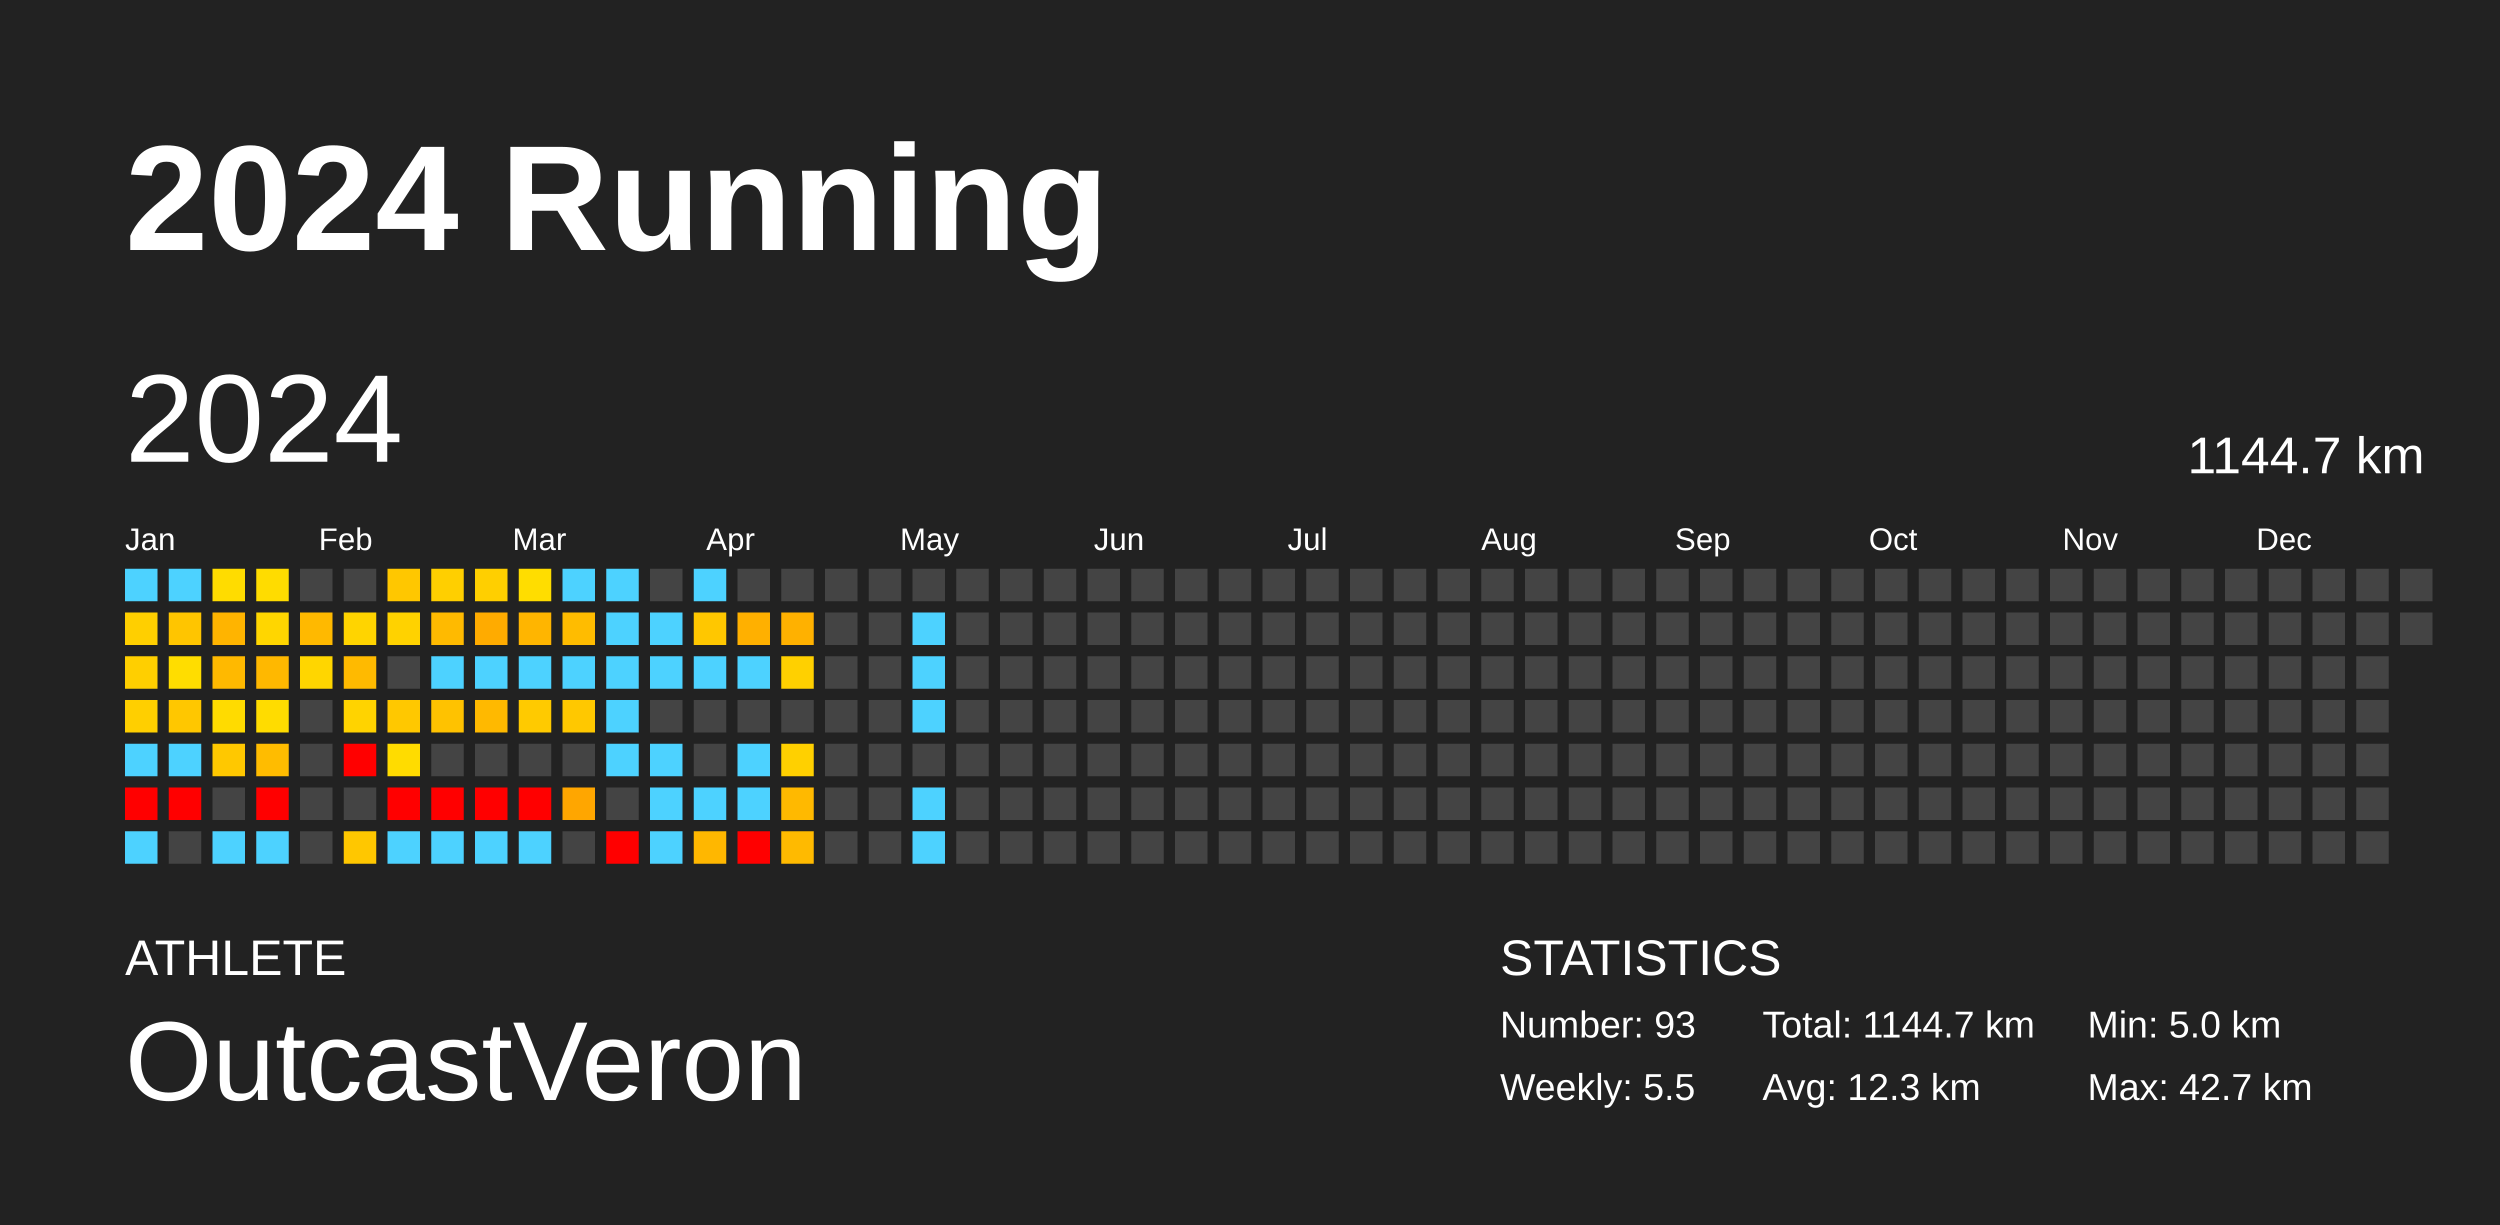
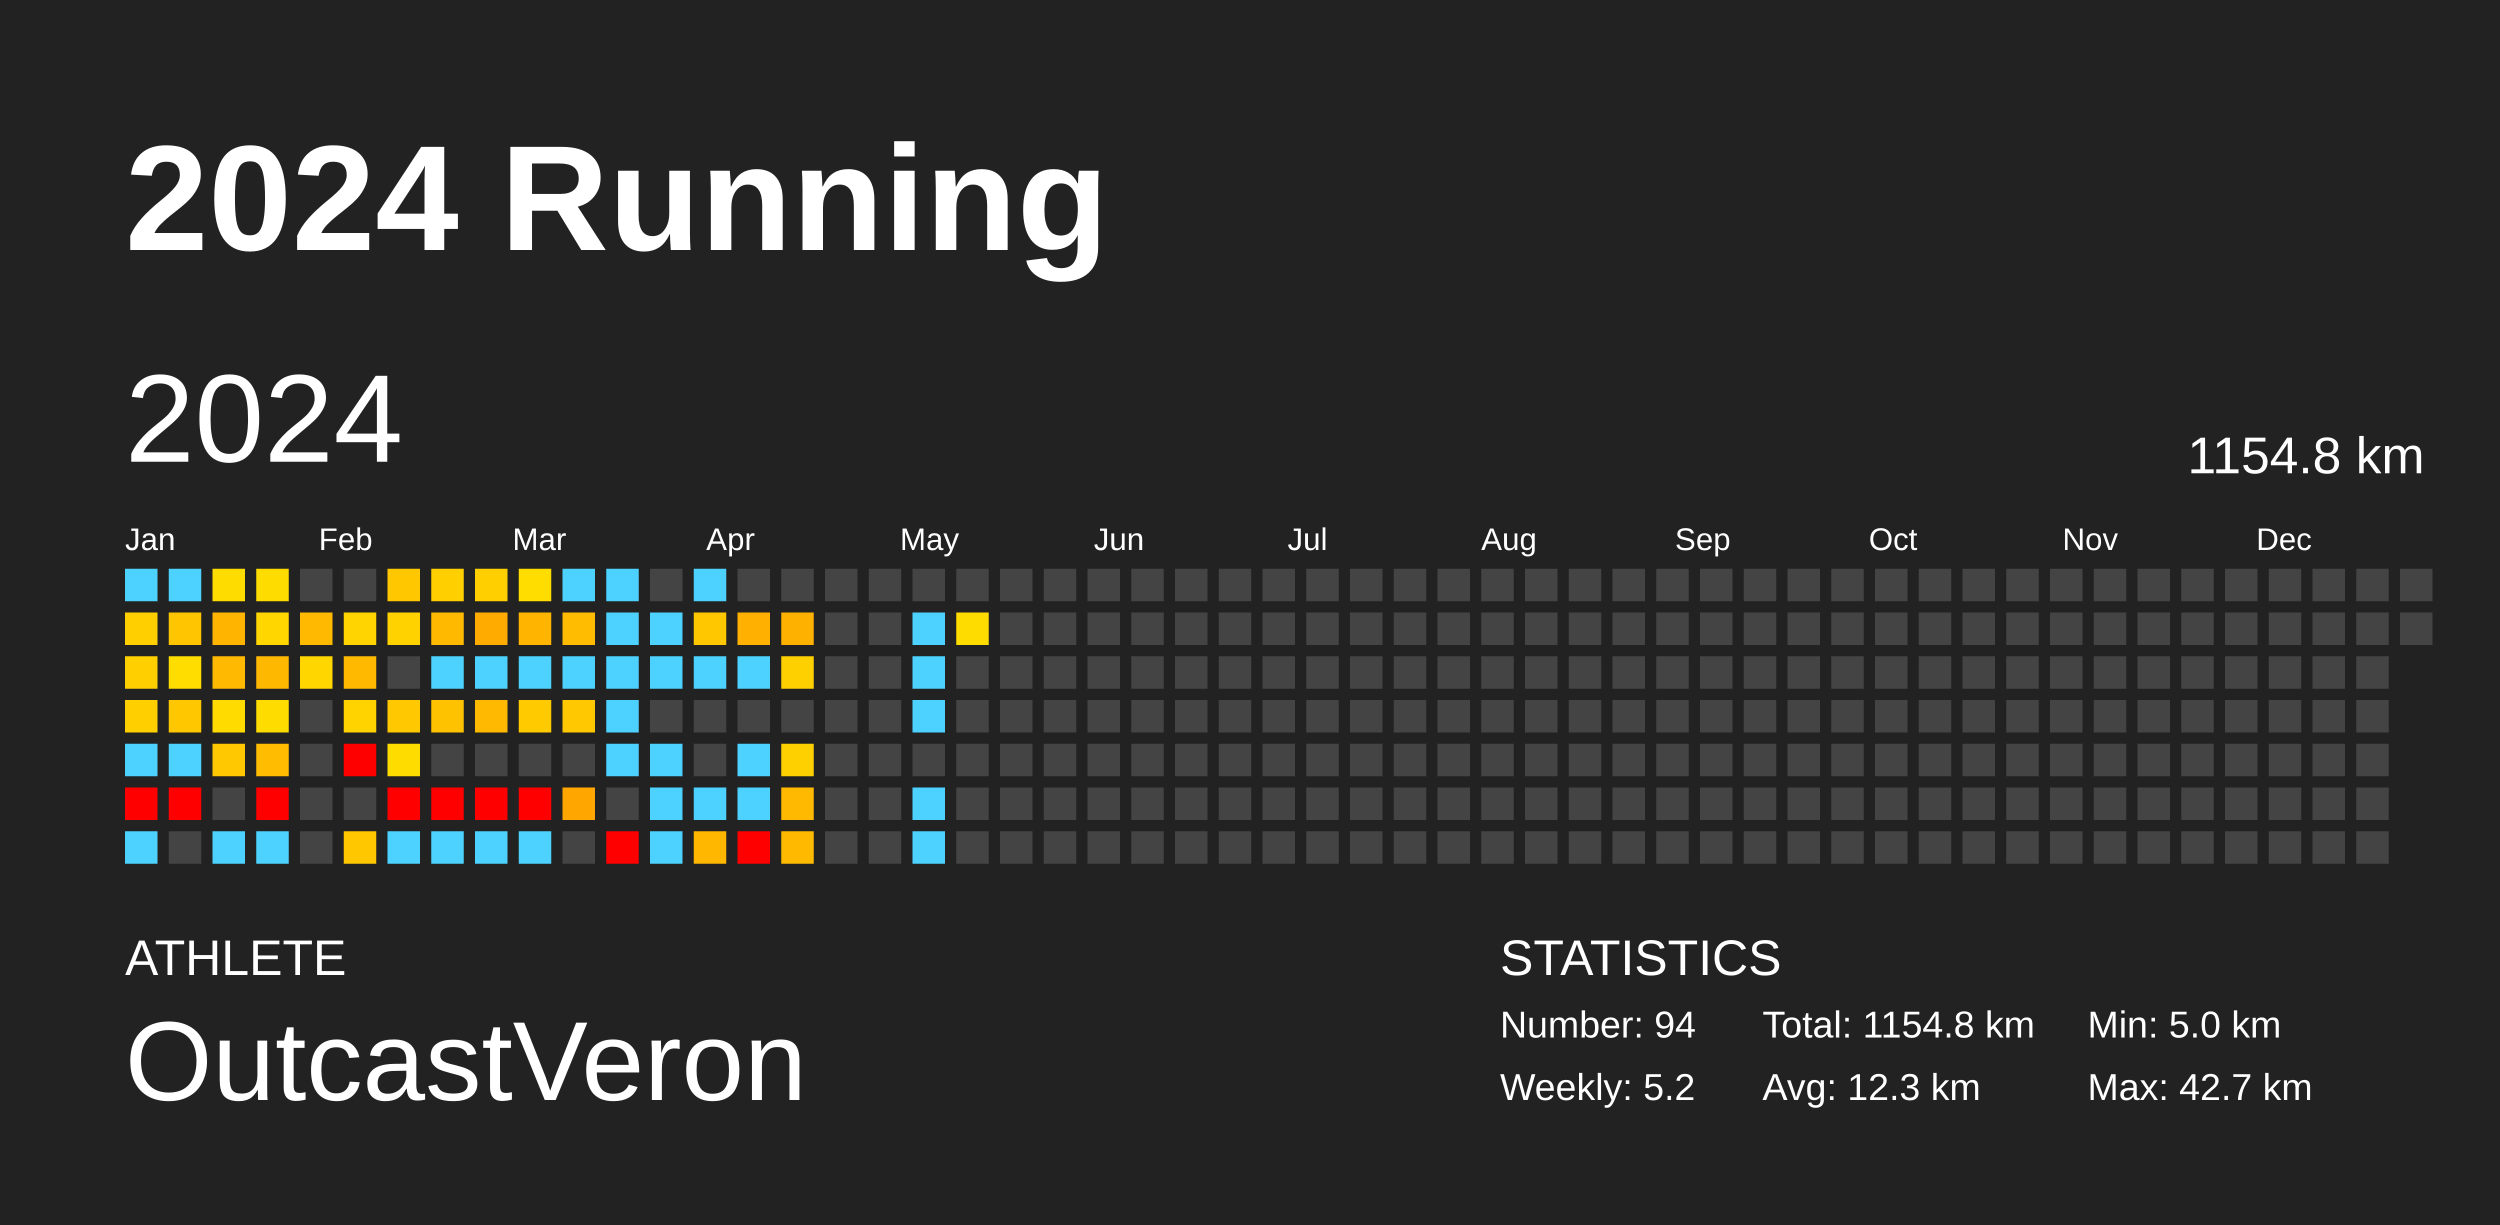
<svg xmlns="http://www.w3.org/2000/svg" baseProfile="full" height="98mm" version="1.1" viewBox="0,0,200,98" width="200mm">
  <defs />
  <rect fill="#222222" height="98" width="200" x="0" y="0" />
  <text fill="#FFFFFF" style="font-size:12px; font-family:Arial; font-weight:bold;" x="10" y="20">2024 Running</text>
  <text fill="#FFFFFF" style="font-size:4px; font-family:Arial" x="10" y="78">ATHLETE</text>
  <text fill="#FFFFFF" style="font-size:9px; font-family:Arial" x="10" y="88">OutcastVeron</text>
  <text fill="#FFFFFF" style="font-size:4px; font-family:Arial" x="120" y="78">STATISTICS</text>
-   <text fill="#FFFFFF" style="font-size:3px; font-family:Arial" x="120" y="83">Number: 93</text>
-   <text fill="#FFFFFF" style="font-size:3px; font-family:Arial" x="120" y="88">Weekly: 5.5</text>
-   <text fill="#FFFFFF" style="font-size:3px; font-family:Arial" x="141" y="83">Total: 1144.7 km</text>
+   <text fill="#FFFFFF" style="font-size:3px; font-family:Arial" x="120" y="83">Number: 94</text>
+   <text fill="#FFFFFF" style="font-size:3px; font-family:Arial" x="120" y="88">Weekly: 5.2</text>
+   <text fill="#FFFFFF" style="font-size:3px; font-family:Arial" x="141" y="83">Total: 1154.8 km</text>
  <text fill="#FFFFFF" style="font-size:3px; font-family:Arial" x="141" y="88">Avg: 12.3 km</text>
  <text fill="#FFFFFF" style="font-size:3px; font-family:Arial" x="167" y="83">Min: 5.0 km</text>
  <text fill="#FFFFFF" style="font-size:3px; font-family:Arial" x="167" y="88">Max: 42.7 km</text>
  <text dominant-baseline="hanging" fill="#FFFFFF" style="font-size:10.0px; font-family:Arial;" x="10" y="30">2024</text>
-   <text dominant-baseline="hanging" fill="#FFFFFF" style="font-size:4.125px; font-family:Arial;" x="175" y="35">1144.7 km</text>
+   <text dominant-baseline="hanging" fill="#FFFFFF" style="font-size:4.125px; font-family:Arial;" x="175" y="35">1154.8 km</text>
  <text fill="#FFFFFF" style="font-size:2.5px; font-family:Arial" x="10.0" y="44">Jan</text>
  <text fill="#FFFFFF" style="font-size:2.5px; font-family:Arial" x="25.5" y="44">Feb</text>
  <text fill="#FFFFFF" style="font-size:2.5px; font-family:Arial" x="41.0" y="44">Mar</text>
  <text fill="#FFFFFF" style="font-size:2.5px; font-family:Arial" x="56.5" y="44">Apr</text>
  <text fill="#FFFFFF" style="font-size:2.5px; font-family:Arial" x="72.0" y="44">May</text>
  <text fill="#FFFFFF" style="font-size:2.5px; font-family:Arial" x="87.5" y="44">Jun</text>
  <text fill="#FFFFFF" style="font-size:2.5px; font-family:Arial" x="103.0" y="44">Jul</text>
  <text fill="#FFFFFF" style="font-size:2.5px; font-family:Arial" x="118.5" y="44">Aug</text>
  <text fill="#FFFFFF" style="font-size:2.5px; font-family:Arial" x="134.0" y="44">Sep</text>
  <text fill="#FFFFFF" style="font-size:2.5px; font-family:Arial" x="149.5" y="44">Oct</text>
  <text fill="#FFFFFF" style="font-size:2.5px; font-family:Arial" x="165.0" y="44">Nov</text>
  <text fill="#FFFFFF" style="font-size:2.5px; font-family:Arial" x="180.5" y="44">Dec</text>
  <rect fill="#4dd2ff" height="2.6" width="2.6" x="10.0" y="45.5" />
  <rect fill="#ffcf00" height="2.6" width="2.6" x="10.0" y="49.0" />
  <rect fill="#ffcf00" height="2.6" width="2.6" x="10.0" y="52.5" />
  <rect fill="#ffcf00" height="2.6" width="2.6" x="10.0" y="56.0" />
  <rect fill="#4dd2ff" height="2.6" width="2.6" x="10.0" y="59.5" />
  <rect fill="red" height="2.6" width="2.6" x="10.0" y="63.0" />
  <rect fill="#4dd2ff" height="2.6" width="2.6" x="10.0" y="66.5" />
  <rect fill="#4dd2ff" height="2.6" width="2.6" x="13.5" y="45.5" />
  <rect fill="#ffc500" height="2.6" width="2.6" x="13.5" y="49.0" />
  <rect fill="#ffdd00" height="2.6" width="2.6" x="13.5" y="52.5" />
  <rect fill="#ffc700" height="2.6" width="2.6" x="13.5" y="56.0" />
  <rect fill="#4dd2ff" height="2.6" width="2.6" x="13.5" y="59.5" />
  <rect fill="red" height="2.6" width="2.6" x="13.5" y="63.0" />
  <rect fill="#444444" height="2.6" width="2.6" x="13.5" y="66.5" />
  <rect fill="#ffdc00" height="2.6" width="2.6" x="17.0" y="45.5" />
  <rect fill="#ffb400" height="2.6" width="2.6" x="17.0" y="49.0" />
  <rect fill="#ffb900" height="2.6" width="2.6" x="17.0" y="52.5" />
  <rect fill="#ffdb00" height="2.6" width="2.6" x="17.0" y="56.0" />
  <rect fill="#ffc800" height="2.6" width="2.6" x="17.0" y="59.5" />
  <rect fill="#444444" height="2.6" width="2.6" x="17.0" y="63.0" />
  <rect fill="#4dd2ff" height="2.6" width="2.6" x="17.0" y="66.5" />
  <rect fill="#ffdc00" height="2.6" width="2.6" x="20.5" y="45.5" />
  <rect fill="#ffd600" height="2.6" width="2.6" x="20.5" y="49.0" />
  <rect fill="#ffb800" height="2.6" width="2.6" x="20.5" y="52.5" />
  <rect fill="#ffdc00" height="2.6" width="2.6" x="20.5" y="56.0" />
  <rect fill="#ffbc00" height="2.6" width="2.6" x="20.5" y="59.5" />
  <rect fill="red" height="2.6" width="2.6" x="20.5" y="63.0" />
  <rect fill="#4dd2ff" height="2.6" width="2.6" x="20.5" y="66.5" />
  <rect fill="#444444" height="2.6" width="2.6" x="24.0" y="45.5" />
  <rect fill="#ffb900" height="2.6" width="2.6" x="24.0" y="49.0" />
  <rect fill="#ffd600" height="2.6" width="2.6" x="24.0" y="52.5" />
  <rect fill="#444444" height="2.6" width="2.6" x="24.0" y="56.0" />
  <rect fill="#444444" height="2.6" width="2.6" x="24.0" y="59.5" />
  <rect fill="#444444" height="2.6" width="2.6" x="24.0" y="63.0" />
  <rect fill="#444444" height="2.6" width="2.6" x="24.0" y="66.5" />
  <rect fill="#444444" height="2.6" width="2.6" x="27.5" y="45.5" />
  <rect fill="#ffd400" height="2.6" width="2.6" x="27.5" y="49.0" />
  <rect fill="#ffba00" height="2.6" width="2.6" x="27.5" y="52.5" />
  <rect fill="#ffd300" height="2.6" width="2.6" x="27.5" y="56.0" />
  <rect fill="red" height="2.6" width="2.6" x="27.5" y="59.5" />
  <rect fill="#444444" height="2.6" width="2.6" x="27.5" y="63.0" />
  <rect fill="#ffc700" height="2.6" width="2.6" x="27.5" y="66.5" />
  <rect fill="#ffc700" height="2.6" width="2.6" x="31.0" y="45.5" />
  <rect fill="#ffd200" height="2.6" width="2.6" x="31.0" y="49.0" />
  <rect fill="#444444" height="2.6" width="2.6" x="31.0" y="52.5" />
  <rect fill="#ffc800" height="2.6" width="2.6" x="31.0" y="56.0" />
  <rect fill="#ffdc00" height="2.6" width="2.6" x="31.0" y="59.5" />
  <rect fill="red" height="2.6" width="2.6" x="31.0" y="63.0" />
  <rect fill="#4dd2ff" height="2.6" width="2.6" x="31.0" y="66.5" />
  <rect fill="#ffcf00" height="2.6" width="2.6" x="34.5" y="45.5" />
  <rect fill="#ffba00" height="2.6" width="2.6" x="34.5" y="49.0" />
  <rect fill="#4dd2ff" height="2.6" width="2.6" x="34.5" y="52.5" />
  <rect fill="#ffc200" height="2.6" width="2.6" x="34.5" y="56.0" />
  <rect fill="#444444" height="2.6" width="2.6" x="34.5" y="59.5" />
  <rect fill="red" height="2.6" width="2.6" x="34.5" y="63.0" />
  <rect fill="#4dd2ff" height="2.6" width="2.6" x="34.5" y="66.5" />
  <rect fill="#ffcf00" height="2.6" width="2.6" x="38.0" y="45.5" />
  <rect fill="#ffab00" height="2.6" width="2.6" x="38.0" y="49.0" />
  <rect fill="#4dd2ff" height="2.6" width="2.6" x="38.0" y="52.5" />
  <rect fill="#ffb900" height="2.6" width="2.6" x="38.0" y="56.0" />
  <rect fill="#444444" height="2.6" width="2.6" x="38.0" y="59.5" />
  <rect fill="red" height="2.6" width="2.6" x="38.0" y="63.0" />
  <rect fill="#4dd2ff" height="2.6" width="2.6" x="38.0" y="66.5" />
  <rect fill="#ffdd00" height="2.6" width="2.6" x="41.5" y="45.5" />
  <rect fill="#ffb500" height="2.6" width="2.6" x="41.5" y="49.0" />
  <rect fill="#4dd2ff" height="2.6" width="2.6" x="41.5" y="52.5" />
  <rect fill="#ffca00" height="2.6" width="2.6" x="41.5" y="56.0" />
  <rect fill="#444444" height="2.6" width="2.6" x="41.5" y="59.5" />
  <rect fill="red" height="2.6" width="2.6" x="41.5" y="63.0" />
  <rect fill="#4dd2ff" height="2.6" width="2.6" x="41.5" y="66.5" />
  <rect fill="#4dd2ff" height="2.6" width="2.6" x="45.0" y="45.5" />
  <rect fill="#ffbc00" height="2.6" width="2.6" x="45.0" y="49.0" />
  <rect fill="#4dd2ff" height="2.6" width="2.6" x="45.0" y="52.5" />
  <rect fill="#ffc800" height="2.6" width="2.6" x="45.0" y="56.0" />
  <rect fill="#444444" height="2.6" width="2.6" x="45.0" y="59.5" />
  <rect fill="#ffa600" height="2.6" width="2.6" x="45.0" y="63.0" />
  <rect fill="#444444" height="2.6" width="2.6" x="45.0" y="66.5" />
  <rect fill="#4dd2ff" height="2.6" width="2.6" x="48.5" y="45.5" />
  <rect fill="#4dd2ff" height="2.6" width="2.6" x="48.5" y="49.0" />
  <rect fill="#4dd2ff" height="2.6" width="2.6" x="48.5" y="52.5" />
  <rect fill="#4dd2ff" height="2.6" width="2.6" x="48.5" y="56.0" />
  <rect fill="#4dd2ff" height="2.6" width="2.6" x="48.5" y="59.5" />
  <rect fill="#444444" height="2.6" width="2.6" x="48.5" y="63.0" />
  <rect fill="red" height="2.6" width="2.6" x="48.5" y="66.5" />
  <rect fill="#444444" height="2.6" width="2.6" x="52.0" y="45.5" />
  <rect fill="#4dd2ff" height="2.6" width="2.6" x="52.0" y="49.0" />
  <rect fill="#4dd2ff" height="2.6" width="2.6" x="52.0" y="52.5" />
  <rect fill="#444444" height="2.6" width="2.6" x="52.0" y="56.0" />
  <rect fill="#4dd2ff" height="2.6" width="2.6" x="52.0" y="59.5" />
  <rect fill="#4dd2ff" height="2.6" width="2.6" x="52.0" y="63.0" />
  <rect fill="#4dd2ff" height="2.6" width="2.6" x="52.0" y="66.5" />
  <rect fill="#4dd2ff" height="2.6" width="2.6" x="55.5" y="45.5" />
  <rect fill="#ffc700" height="2.6" width="2.6" x="55.5" y="49.0" />
  <rect fill="#4dd2ff" height="2.6" width="2.6" x="55.5" y="52.5" />
  <rect fill="#444444" height="2.6" width="2.6" x="55.5" y="56.0" />
  <rect fill="#444444" height="2.6" width="2.6" x="55.5" y="59.5" />
  <rect fill="#4dd2ff" height="2.6" width="2.6" x="55.5" y="63.0" />
  <rect fill="#ffb700" height="2.6" width="2.6" x="55.5" y="66.5" />
  <rect fill="#444444" height="2.6" width="2.6" x="59.0" y="45.5" />
  <rect fill="#ffb000" height="2.6" width="2.6" x="59.0" y="49.0" />
  <rect fill="#4dd2ff" height="2.6" width="2.6" x="59.0" y="52.5" />
  <rect fill="#444444" height="2.6" width="2.6" x="59.0" y="56.0" />
  <rect fill="#4dd2ff" height="2.6" width="2.6" x="59.0" y="59.5" />
  <rect fill="#4dd2ff" height="2.6" width="2.6" x="59.0" y="63.0" />
  <rect fill="red" height="2.6" width="2.6" x="59.0" y="66.5" />
  <rect fill="#444444" height="2.6" width="2.6" x="62.5" y="45.5" />
  <rect fill="#ffb100" height="2.6" width="2.6" x="62.5" y="49.0" />
  <rect fill="#ffd000" height="2.6" width="2.6" x="62.5" y="52.5" />
  <rect fill="#444444" height="2.6" width="2.6" x="62.5" y="56.0" />
  <rect fill="#ffd000" height="2.6" width="2.6" x="62.5" y="59.5" />
  <rect fill="#ffb900" height="2.6" width="2.6" x="62.5" y="63.0" />
  <rect fill="#ffba00" height="2.6" width="2.6" x="62.5" y="66.5" />
  <rect fill="#444444" height="2.6" width="2.6" x="66.0" y="45.5" />
  <rect fill="#444444" height="2.6" width="2.6" x="66.0" y="49.0" />
  <rect fill="#444444" height="2.6" width="2.6" x="66.0" y="52.5" />
  <rect fill="#444444" height="2.6" width="2.6" x="66.0" y="56.0" />
  <rect fill="#444444" height="2.6" width="2.6" x="66.0" y="59.5" />
  <rect fill="#444444" height="2.6" width="2.6" x="66.0" y="63.0" />
  <rect fill="#444444" height="2.6" width="2.6" x="66.0" y="66.5" />
  <rect fill="#444444" height="2.6" width="2.6" x="69.5" y="45.5" />
  <rect fill="#444444" height="2.6" width="2.6" x="69.5" y="49.0" />
  <rect fill="#444444" height="2.6" width="2.6" x="69.5" y="52.5" />
  <rect fill="#444444" height="2.6" width="2.6" x="69.5" y="56.0" />
  <rect fill="#444444" height="2.6" width="2.6" x="69.5" y="59.5" />
  <rect fill="#444444" height="2.6" width="2.6" x="69.5" y="63.0" />
  <rect fill="#444444" height="2.6" width="2.6" x="69.5" y="66.5" />
  <rect fill="#444444" height="2.6" width="2.6" x="73.0" y="45.5" />
  <rect fill="#4dd2ff" height="2.6" width="2.6" x="73.0" y="49.0" />
  <rect fill="#4dd2ff" height="2.6" width="2.6" x="73.0" y="52.5" />
  <rect fill="#4dd2ff" height="2.6" width="2.6" x="73.0" y="56.0" />
  <rect fill="#444444" height="2.6" width="2.6" x="73.0" y="59.5" />
  <rect fill="#4dd2ff" height="2.6" width="2.6" x="73.0" y="63.0" />
  <rect fill="#4dd2ff" height="2.6" width="2.6" x="73.0" y="66.5" />
  <rect fill="#444444" height="2.6" width="2.6" x="76.5" y="45.5" />
-   <rect fill="#444444" height="2.6" width="2.6" x="76.5" y="49.0" />
+   <rect fill="#ffdc00" height="2.6" width="2.6" x="76.5" y="49.0" />
  <rect fill="#444444" height="2.6" width="2.6" x="76.5" y="52.5" />
  <rect fill="#444444" height="2.6" width="2.6" x="76.5" y="56.0" />
  <rect fill="#444444" height="2.6" width="2.6" x="76.5" y="59.5" />
  <rect fill="#444444" height="2.6" width="2.6" x="76.5" y="63.0" />
  <rect fill="#444444" height="2.6" width="2.6" x="76.5" y="66.5" />
  <rect fill="#444444" height="2.6" width="2.6" x="80.0" y="45.5" />
  <rect fill="#444444" height="2.6" width="2.6" x="80.0" y="49.0" />
  <rect fill="#444444" height="2.6" width="2.6" x="80.0" y="52.5" />
  <rect fill="#444444" height="2.6" width="2.6" x="80.0" y="56.0" />
  <rect fill="#444444" height="2.6" width="2.6" x="80.0" y="59.5" />
  <rect fill="#444444" height="2.6" width="2.6" x="80.0" y="63.0" />
  <rect fill="#444444" height="2.6" width="2.6" x="80.0" y="66.5" />
  <rect fill="#444444" height="2.6" width="2.6" x="83.5" y="45.5" />
  <rect fill="#444444" height="2.6" width="2.6" x="83.5" y="49.0" />
  <rect fill="#444444" height="2.6" width="2.6" x="83.5" y="52.5" />
  <rect fill="#444444" height="2.6" width="2.6" x="83.5" y="56.0" />
  <rect fill="#444444" height="2.6" width="2.6" x="83.5" y="59.5" />
  <rect fill="#444444" height="2.6" width="2.6" x="83.5" y="63.0" />
  <rect fill="#444444" height="2.6" width="2.6" x="83.5" y="66.5" />
  <rect fill="#444444" height="2.6" width="2.6" x="87.0" y="45.5" />
  <rect fill="#444444" height="2.6" width="2.6" x="87.0" y="49.0" />
  <rect fill="#444444" height="2.6" width="2.6" x="87.0" y="52.5" />
  <rect fill="#444444" height="2.6" width="2.6" x="87.0" y="56.0" />
  <rect fill="#444444" height="2.6" width="2.6" x="87.0" y="59.5" />
  <rect fill="#444444" height="2.6" width="2.6" x="87.0" y="63.0" />
  <rect fill="#444444" height="2.6" width="2.6" x="87.0" y="66.5" />
  <rect fill="#444444" height="2.6" width="2.6" x="90.5" y="45.5" />
  <rect fill="#444444" height="2.6" width="2.6" x="90.5" y="49.0" />
  <rect fill="#444444" height="2.6" width="2.6" x="90.5" y="52.5" />
  <rect fill="#444444" height="2.6" width="2.6" x="90.5" y="56.0" />
  <rect fill="#444444" height="2.6" width="2.6" x="90.5" y="59.5" />
  <rect fill="#444444" height="2.6" width="2.6" x="90.5" y="63.0" />
  <rect fill="#444444" height="2.6" width="2.6" x="90.5" y="66.5" />
  <rect fill="#444444" height="2.6" width="2.6" x="94.0" y="45.5" />
  <rect fill="#444444" height="2.6" width="2.6" x="94.0" y="49.0" />
  <rect fill="#444444" height="2.6" width="2.6" x="94.0" y="52.5" />
  <rect fill="#444444" height="2.6" width="2.6" x="94.0" y="56.0" />
  <rect fill="#444444" height="2.6" width="2.6" x="94.0" y="59.5" />
  <rect fill="#444444" height="2.6" width="2.6" x="94.0" y="63.0" />
  <rect fill="#444444" height="2.6" width="2.6" x="94.0" y="66.5" />
  <rect fill="#444444" height="2.6" width="2.6" x="97.5" y="45.5" />
  <rect fill="#444444" height="2.6" width="2.6" x="97.5" y="49.0" />
  <rect fill="#444444" height="2.6" width="2.6" x="97.5" y="52.5" />
  <rect fill="#444444" height="2.6" width="2.6" x="97.5" y="56.0" />
  <rect fill="#444444" height="2.6" width="2.6" x="97.5" y="59.5" />
  <rect fill="#444444" height="2.6" width="2.6" x="97.5" y="63.0" />
  <rect fill="#444444" height="2.6" width="2.6" x="97.5" y="66.5" />
  <rect fill="#444444" height="2.6" width="2.6" x="101.0" y="45.5" />
  <rect fill="#444444" height="2.6" width="2.6" x="101.0" y="49.0" />
  <rect fill="#444444" height="2.6" width="2.6" x="101.0" y="52.5" />
  <rect fill="#444444" height="2.6" width="2.6" x="101.0" y="56.0" />
  <rect fill="#444444" height="2.6" width="2.6" x="101.0" y="59.5" />
  <rect fill="#444444" height="2.6" width="2.6" x="101.0" y="63.0" />
  <rect fill="#444444" height="2.6" width="2.6" x="101.0" y="66.5" />
  <rect fill="#444444" height="2.6" width="2.6" x="104.5" y="45.5" />
  <rect fill="#444444" height="2.6" width="2.6" x="104.5" y="49.0" />
  <rect fill="#444444" height="2.6" width="2.6" x="104.5" y="52.5" />
  <rect fill="#444444" height="2.6" width="2.6" x="104.5" y="56.0" />
  <rect fill="#444444" height="2.6" width="2.6" x="104.5" y="59.5" />
  <rect fill="#444444" height="2.6" width="2.6" x="104.5" y="63.0" />
  <rect fill="#444444" height="2.6" width="2.6" x="104.5" y="66.5" />
  <rect fill="#444444" height="2.6" width="2.6" x="108.0" y="45.5" />
  <rect fill="#444444" height="2.6" width="2.6" x="108.0" y="49.0" />
  <rect fill="#444444" height="2.6" width="2.6" x="108.0" y="52.5" />
  <rect fill="#444444" height="2.6" width="2.6" x="108.0" y="56.0" />
  <rect fill="#444444" height="2.6" width="2.6" x="108.0" y="59.5" />
  <rect fill="#444444" height="2.6" width="2.6" x="108.0" y="63.0" />
  <rect fill="#444444" height="2.6" width="2.6" x="108.0" y="66.5" />
  <rect fill="#444444" height="2.6" width="2.6" x="111.5" y="45.5" />
  <rect fill="#444444" height="2.6" width="2.6" x="111.5" y="49.0" />
  <rect fill="#444444" height="2.6" width="2.6" x="111.5" y="52.5" />
  <rect fill="#444444" height="2.6" width="2.6" x="111.5" y="56.0" />
  <rect fill="#444444" height="2.6" width="2.6" x="111.5" y="59.5" />
  <rect fill="#444444" height="2.6" width="2.6" x="111.5" y="63.0" />
  <rect fill="#444444" height="2.6" width="2.6" x="111.5" y="66.5" />
  <rect fill="#444444" height="2.6" width="2.6" x="115.0" y="45.5" />
  <rect fill="#444444" height="2.6" width="2.6" x="115.0" y="49.0" />
  <rect fill="#444444" height="2.6" width="2.6" x="115.0" y="52.5" />
  <rect fill="#444444" height="2.6" width="2.6" x="115.0" y="56.0" />
  <rect fill="#444444" height="2.6" width="2.6" x="115.0" y="59.5" />
  <rect fill="#444444" height="2.6" width="2.6" x="115.0" y="63.0" />
  <rect fill="#444444" height="2.6" width="2.6" x="115.0" y="66.5" />
  <rect fill="#444444" height="2.6" width="2.6" x="118.5" y="45.5" />
  <rect fill="#444444" height="2.6" width="2.6" x="118.5" y="49.0" />
  <rect fill="#444444" height="2.6" width="2.6" x="118.5" y="52.5" />
  <rect fill="#444444" height="2.6" width="2.6" x="118.5" y="56.0" />
  <rect fill="#444444" height="2.6" width="2.6" x="118.5" y="59.5" />
  <rect fill="#444444" height="2.6" width="2.6" x="118.5" y="63.0" />
  <rect fill="#444444" height="2.6" width="2.6" x="118.5" y="66.5" />
  <rect fill="#444444" height="2.6" width="2.6" x="122.0" y="45.5" />
  <rect fill="#444444" height="2.6" width="2.6" x="122.0" y="49.0" />
  <rect fill="#444444" height="2.6" width="2.6" x="122.0" y="52.5" />
  <rect fill="#444444" height="2.6" width="2.6" x="122.0" y="56.0" />
  <rect fill="#444444" height="2.6" width="2.6" x="122.0" y="59.5" />
  <rect fill="#444444" height="2.6" width="2.6" x="122.0" y="63.0" />
  <rect fill="#444444" height="2.6" width="2.6" x="122.0" y="66.5" />
  <rect fill="#444444" height="2.6" width="2.6" x="125.5" y="45.5" />
  <rect fill="#444444" height="2.6" width="2.6" x="125.5" y="49.0" />
  <rect fill="#444444" height="2.6" width="2.6" x="125.5" y="52.5" />
  <rect fill="#444444" height="2.6" width="2.6" x="125.5" y="56.0" />
  <rect fill="#444444" height="2.6" width="2.6" x="125.5" y="59.5" />
  <rect fill="#444444" height="2.6" width="2.6" x="125.5" y="63.0" />
  <rect fill="#444444" height="2.6" width="2.6" x="125.5" y="66.5" />
  <rect fill="#444444" height="2.6" width="2.6" x="129.0" y="45.5" />
  <rect fill="#444444" height="2.6" width="2.6" x="129.0" y="49.0" />
  <rect fill="#444444" height="2.6" width="2.6" x="129.0" y="52.5" />
  <rect fill="#444444" height="2.6" width="2.6" x="129.0" y="56.0" />
  <rect fill="#444444" height="2.6" width="2.6" x="129.0" y="59.5" />
  <rect fill="#444444" height="2.6" width="2.6" x="129.0" y="63.0" />
  <rect fill="#444444" height="2.6" width="2.6" x="129.0" y="66.5" />
  <rect fill="#444444" height="2.6" width="2.6" x="132.5" y="45.5" />
  <rect fill="#444444" height="2.6" width="2.6" x="132.5" y="49.0" />
  <rect fill="#444444" height="2.6" width="2.6" x="132.5" y="52.5" />
  <rect fill="#444444" height="2.6" width="2.6" x="132.5" y="56.0" />
  <rect fill="#444444" height="2.6" width="2.6" x="132.5" y="59.5" />
  <rect fill="#444444" height="2.6" width="2.6" x="132.5" y="63.0" />
  <rect fill="#444444" height="2.6" width="2.6" x="132.5" y="66.5" />
  <rect fill="#444444" height="2.6" width="2.6" x="136.0" y="45.5" />
  <rect fill="#444444" height="2.6" width="2.6" x="136.0" y="49.0" />
  <rect fill="#444444" height="2.6" width="2.6" x="136.0" y="52.5" />
  <rect fill="#444444" height="2.6" width="2.6" x="136.0" y="56.0" />
  <rect fill="#444444" height="2.6" width="2.6" x="136.0" y="59.5" />
  <rect fill="#444444" height="2.6" width="2.6" x="136.0" y="63.0" />
  <rect fill="#444444" height="2.6" width="2.6" x="136.0" y="66.5" />
  <rect fill="#444444" height="2.6" width="2.6" x="139.5" y="45.5" />
  <rect fill="#444444" height="2.6" width="2.6" x="139.5" y="49.0" />
  <rect fill="#444444" height="2.6" width="2.6" x="139.5" y="52.5" />
  <rect fill="#444444" height="2.6" width="2.6" x="139.5" y="56.0" />
  <rect fill="#444444" height="2.6" width="2.6" x="139.5" y="59.5" />
  <rect fill="#444444" height="2.6" width="2.6" x="139.5" y="63.0" />
  <rect fill="#444444" height="2.6" width="2.6" x="139.5" y="66.5" />
  <rect fill="#444444" height="2.6" width="2.6" x="143.0" y="45.5" />
  <rect fill="#444444" height="2.6" width="2.6" x="143.0" y="49.0" />
  <rect fill="#444444" height="2.6" width="2.6" x="143.0" y="52.5" />
  <rect fill="#444444" height="2.6" width="2.6" x="143.0" y="56.0" />
  <rect fill="#444444" height="2.6" width="2.6" x="143.0" y="59.5" />
  <rect fill="#444444" height="2.6" width="2.6" x="143.0" y="63.0" />
  <rect fill="#444444" height="2.6" width="2.6" x="143.0" y="66.5" />
  <rect fill="#444444" height="2.6" width="2.6" x="146.5" y="45.5" />
  <rect fill="#444444" height="2.6" width="2.6" x="146.5" y="49.0" />
  <rect fill="#444444" height="2.6" width="2.6" x="146.5" y="52.5" />
  <rect fill="#444444" height="2.6" width="2.6" x="146.5" y="56.0" />
  <rect fill="#444444" height="2.6" width="2.6" x="146.5" y="59.5" />
  <rect fill="#444444" height="2.6" width="2.6" x="146.5" y="63.0" />
  <rect fill="#444444" height="2.6" width="2.6" x="146.5" y="66.5" />
  <rect fill="#444444" height="2.6" width="2.6" x="150.0" y="45.5" />
  <rect fill="#444444" height="2.6" width="2.6" x="150.0" y="49.0" />
  <rect fill="#444444" height="2.6" width="2.6" x="150.0" y="52.5" />
  <rect fill="#444444" height="2.6" width="2.6" x="150.0" y="56.0" />
  <rect fill="#444444" height="2.6" width="2.6" x="150.0" y="59.5" />
  <rect fill="#444444" height="2.6" width="2.6" x="150.0" y="63.0" />
  <rect fill="#444444" height="2.6" width="2.6" x="150.0" y="66.5" />
  <rect fill="#444444" height="2.6" width="2.6" x="153.5" y="45.5" />
  <rect fill="#444444" height="2.6" width="2.6" x="153.5" y="49.0" />
  <rect fill="#444444" height="2.6" width="2.6" x="153.5" y="52.5" />
  <rect fill="#444444" height="2.6" width="2.6" x="153.5" y="56.0" />
  <rect fill="#444444" height="2.6" width="2.6" x="153.5" y="59.5" />
  <rect fill="#444444" height="2.6" width="2.6" x="153.5" y="63.0" />
  <rect fill="#444444" height="2.6" width="2.6" x="153.5" y="66.5" />
  <rect fill="#444444" height="2.6" width="2.6" x="157.0" y="45.5" />
  <rect fill="#444444" height="2.6" width="2.6" x="157.0" y="49.0" />
  <rect fill="#444444" height="2.6" width="2.6" x="157.0" y="52.5" />
  <rect fill="#444444" height="2.6" width="2.6" x="157.0" y="56.0" />
  <rect fill="#444444" height="2.6" width="2.6" x="157.0" y="59.5" />
  <rect fill="#444444" height="2.6" width="2.6" x="157.0" y="63.0" />
  <rect fill="#444444" height="2.6" width="2.6" x="157.0" y="66.5" />
  <rect fill="#444444" height="2.6" width="2.6" x="160.5" y="45.5" />
  <rect fill="#444444" height="2.6" width="2.6" x="160.5" y="49.0" />
  <rect fill="#444444" height="2.6" width="2.6" x="160.5" y="52.5" />
  <rect fill="#444444" height="2.6" width="2.6" x="160.5" y="56.0" />
  <rect fill="#444444" height="2.6" width="2.6" x="160.5" y="59.5" />
  <rect fill="#444444" height="2.6" width="2.6" x="160.5" y="63.0" />
  <rect fill="#444444" height="2.6" width="2.6" x="160.5" y="66.5" />
  <rect fill="#444444" height="2.6" width="2.6" x="164.0" y="45.5" />
  <rect fill="#444444" height="2.6" width="2.6" x="164.0" y="49.0" />
  <rect fill="#444444" height="2.6" width="2.6" x="164.0" y="52.5" />
  <rect fill="#444444" height="2.6" width="2.6" x="164.0" y="56.0" />
  <rect fill="#444444" height="2.6" width="2.6" x="164.0" y="59.5" />
  <rect fill="#444444" height="2.6" width="2.6" x="164.0" y="63.0" />
  <rect fill="#444444" height="2.6" width="2.6" x="164.0" y="66.5" />
  <rect fill="#444444" height="2.6" width="2.6" x="167.5" y="45.5" />
  <rect fill="#444444" height="2.6" width="2.6" x="167.5" y="49.0" />
  <rect fill="#444444" height="2.6" width="2.6" x="167.5" y="52.5" />
  <rect fill="#444444" height="2.6" width="2.6" x="167.5" y="56.0" />
  <rect fill="#444444" height="2.6" width="2.6" x="167.5" y="59.5" />
  <rect fill="#444444" height="2.6" width="2.6" x="167.5" y="63.0" />
  <rect fill="#444444" height="2.6" width="2.6" x="167.5" y="66.5" />
  <rect fill="#444444" height="2.6" width="2.6" x="171.0" y="45.5" />
  <rect fill="#444444" height="2.6" width="2.6" x="171.0" y="49.0" />
  <rect fill="#444444" height="2.6" width="2.6" x="171.0" y="52.5" />
  <rect fill="#444444" height="2.6" width="2.6" x="171.0" y="56.0" />
  <rect fill="#444444" height="2.6" width="2.6" x="171.0" y="59.5" />
  <rect fill="#444444" height="2.6" width="2.6" x="171.0" y="63.0" />
  <rect fill="#444444" height="2.6" width="2.6" x="171.0" y="66.5" />
  <rect fill="#444444" height="2.6" width="2.6" x="174.5" y="45.5" />
  <rect fill="#444444" height="2.6" width="2.6" x="174.5" y="49.0" />
  <rect fill="#444444" height="2.6" width="2.6" x="174.5" y="52.5" />
  <rect fill="#444444" height="2.6" width="2.6" x="174.5" y="56.0" />
  <rect fill="#444444" height="2.6" width="2.6" x="174.5" y="59.5" />
  <rect fill="#444444" height="2.6" width="2.6" x="174.5" y="63.0" />
  <rect fill="#444444" height="2.6" width="2.6" x="174.5" y="66.5" />
  <rect fill="#444444" height="2.6" width="2.6" x="178.0" y="45.5" />
  <rect fill="#444444" height="2.6" width="2.6" x="178.0" y="49.0" />
  <rect fill="#444444" height="2.6" width="2.6" x="178.0" y="52.5" />
  <rect fill="#444444" height="2.6" width="2.6" x="178.0" y="56.0" />
  <rect fill="#444444" height="2.6" width="2.6" x="178.0" y="59.5" />
  <rect fill="#444444" height="2.6" width="2.6" x="178.0" y="63.0" />
  <rect fill="#444444" height="2.6" width="2.6" x="178.0" y="66.5" />
  <rect fill="#444444" height="2.6" width="2.6" x="181.5" y="45.5" />
  <rect fill="#444444" height="2.6" width="2.6" x="181.5" y="49.0" />
  <rect fill="#444444" height="2.6" width="2.6" x="181.5" y="52.5" />
  <rect fill="#444444" height="2.6" width="2.6" x="181.5" y="56.0" />
  <rect fill="#444444" height="2.6" width="2.6" x="181.5" y="59.5" />
  <rect fill="#444444" height="2.6" width="2.6" x="181.5" y="63.0" />
  <rect fill="#444444" height="2.6" width="2.6" x="181.5" y="66.5" />
  <rect fill="#444444" height="2.6" width="2.6" x="185.0" y="45.5" />
  <rect fill="#444444" height="2.6" width="2.6" x="185.0" y="49.0" />
  <rect fill="#444444" height="2.6" width="2.6" x="185.0" y="52.5" />
  <rect fill="#444444" height="2.6" width="2.6" x="185.0" y="56.0" />
  <rect fill="#444444" height="2.6" width="2.6" x="185.0" y="59.5" />
  <rect fill="#444444" height="2.6" width="2.6" x="185.0" y="63.0" />
  <rect fill="#444444" height="2.6" width="2.6" x="185.0" y="66.5" />
  <rect fill="#444444" height="2.6" width="2.6" x="188.5" y="45.5" />
  <rect fill="#444444" height="2.6" width="2.6" x="188.5" y="49.0" />
  <rect fill="#444444" height="2.6" width="2.6" x="188.5" y="52.5" />
  <rect fill="#444444" height="2.6" width="2.6" x="188.5" y="56.0" />
  <rect fill="#444444" height="2.6" width="2.6" x="188.5" y="59.5" />
  <rect fill="#444444" height="2.6" width="2.6" x="188.5" y="63.0" />
  <rect fill="#444444" height="2.6" width="2.6" x="188.5" y="66.5" />
  <rect fill="#444444" height="2.6" width="2.6" x="192.0" y="45.5" />
  <rect fill="#444444" height="2.6" width="2.6" x="192.0" y="49.0" />
</svg>
